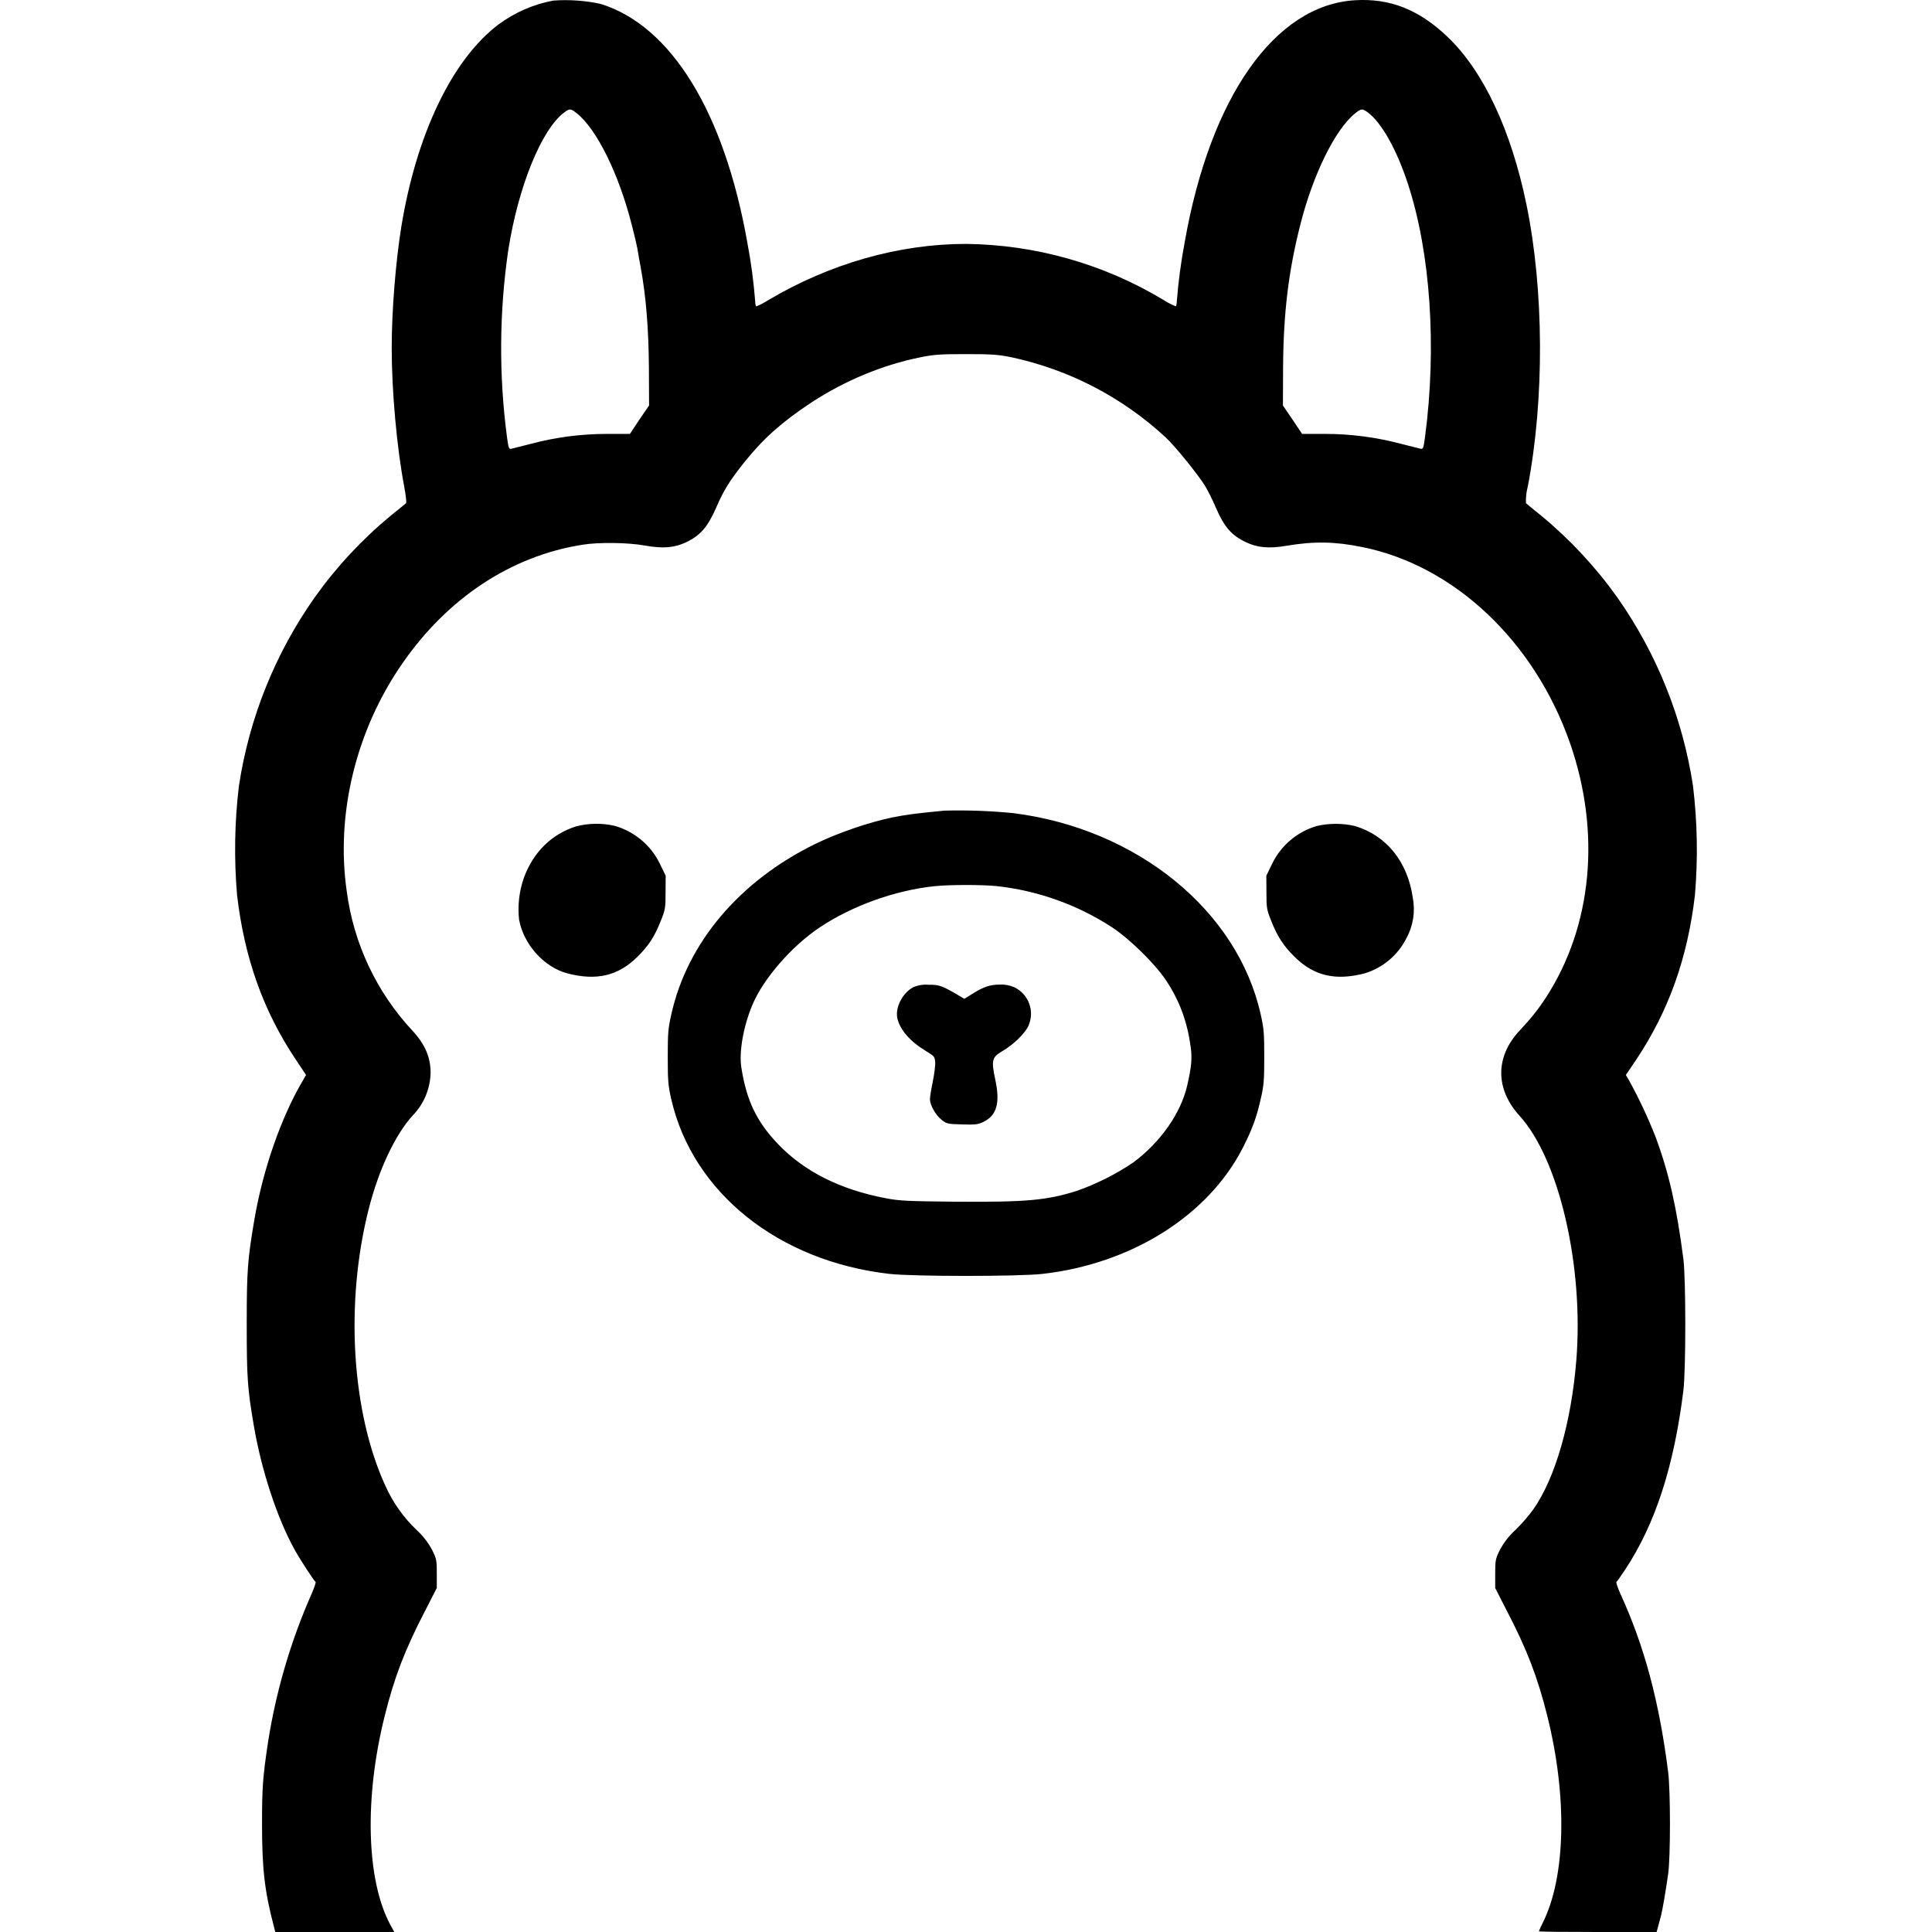
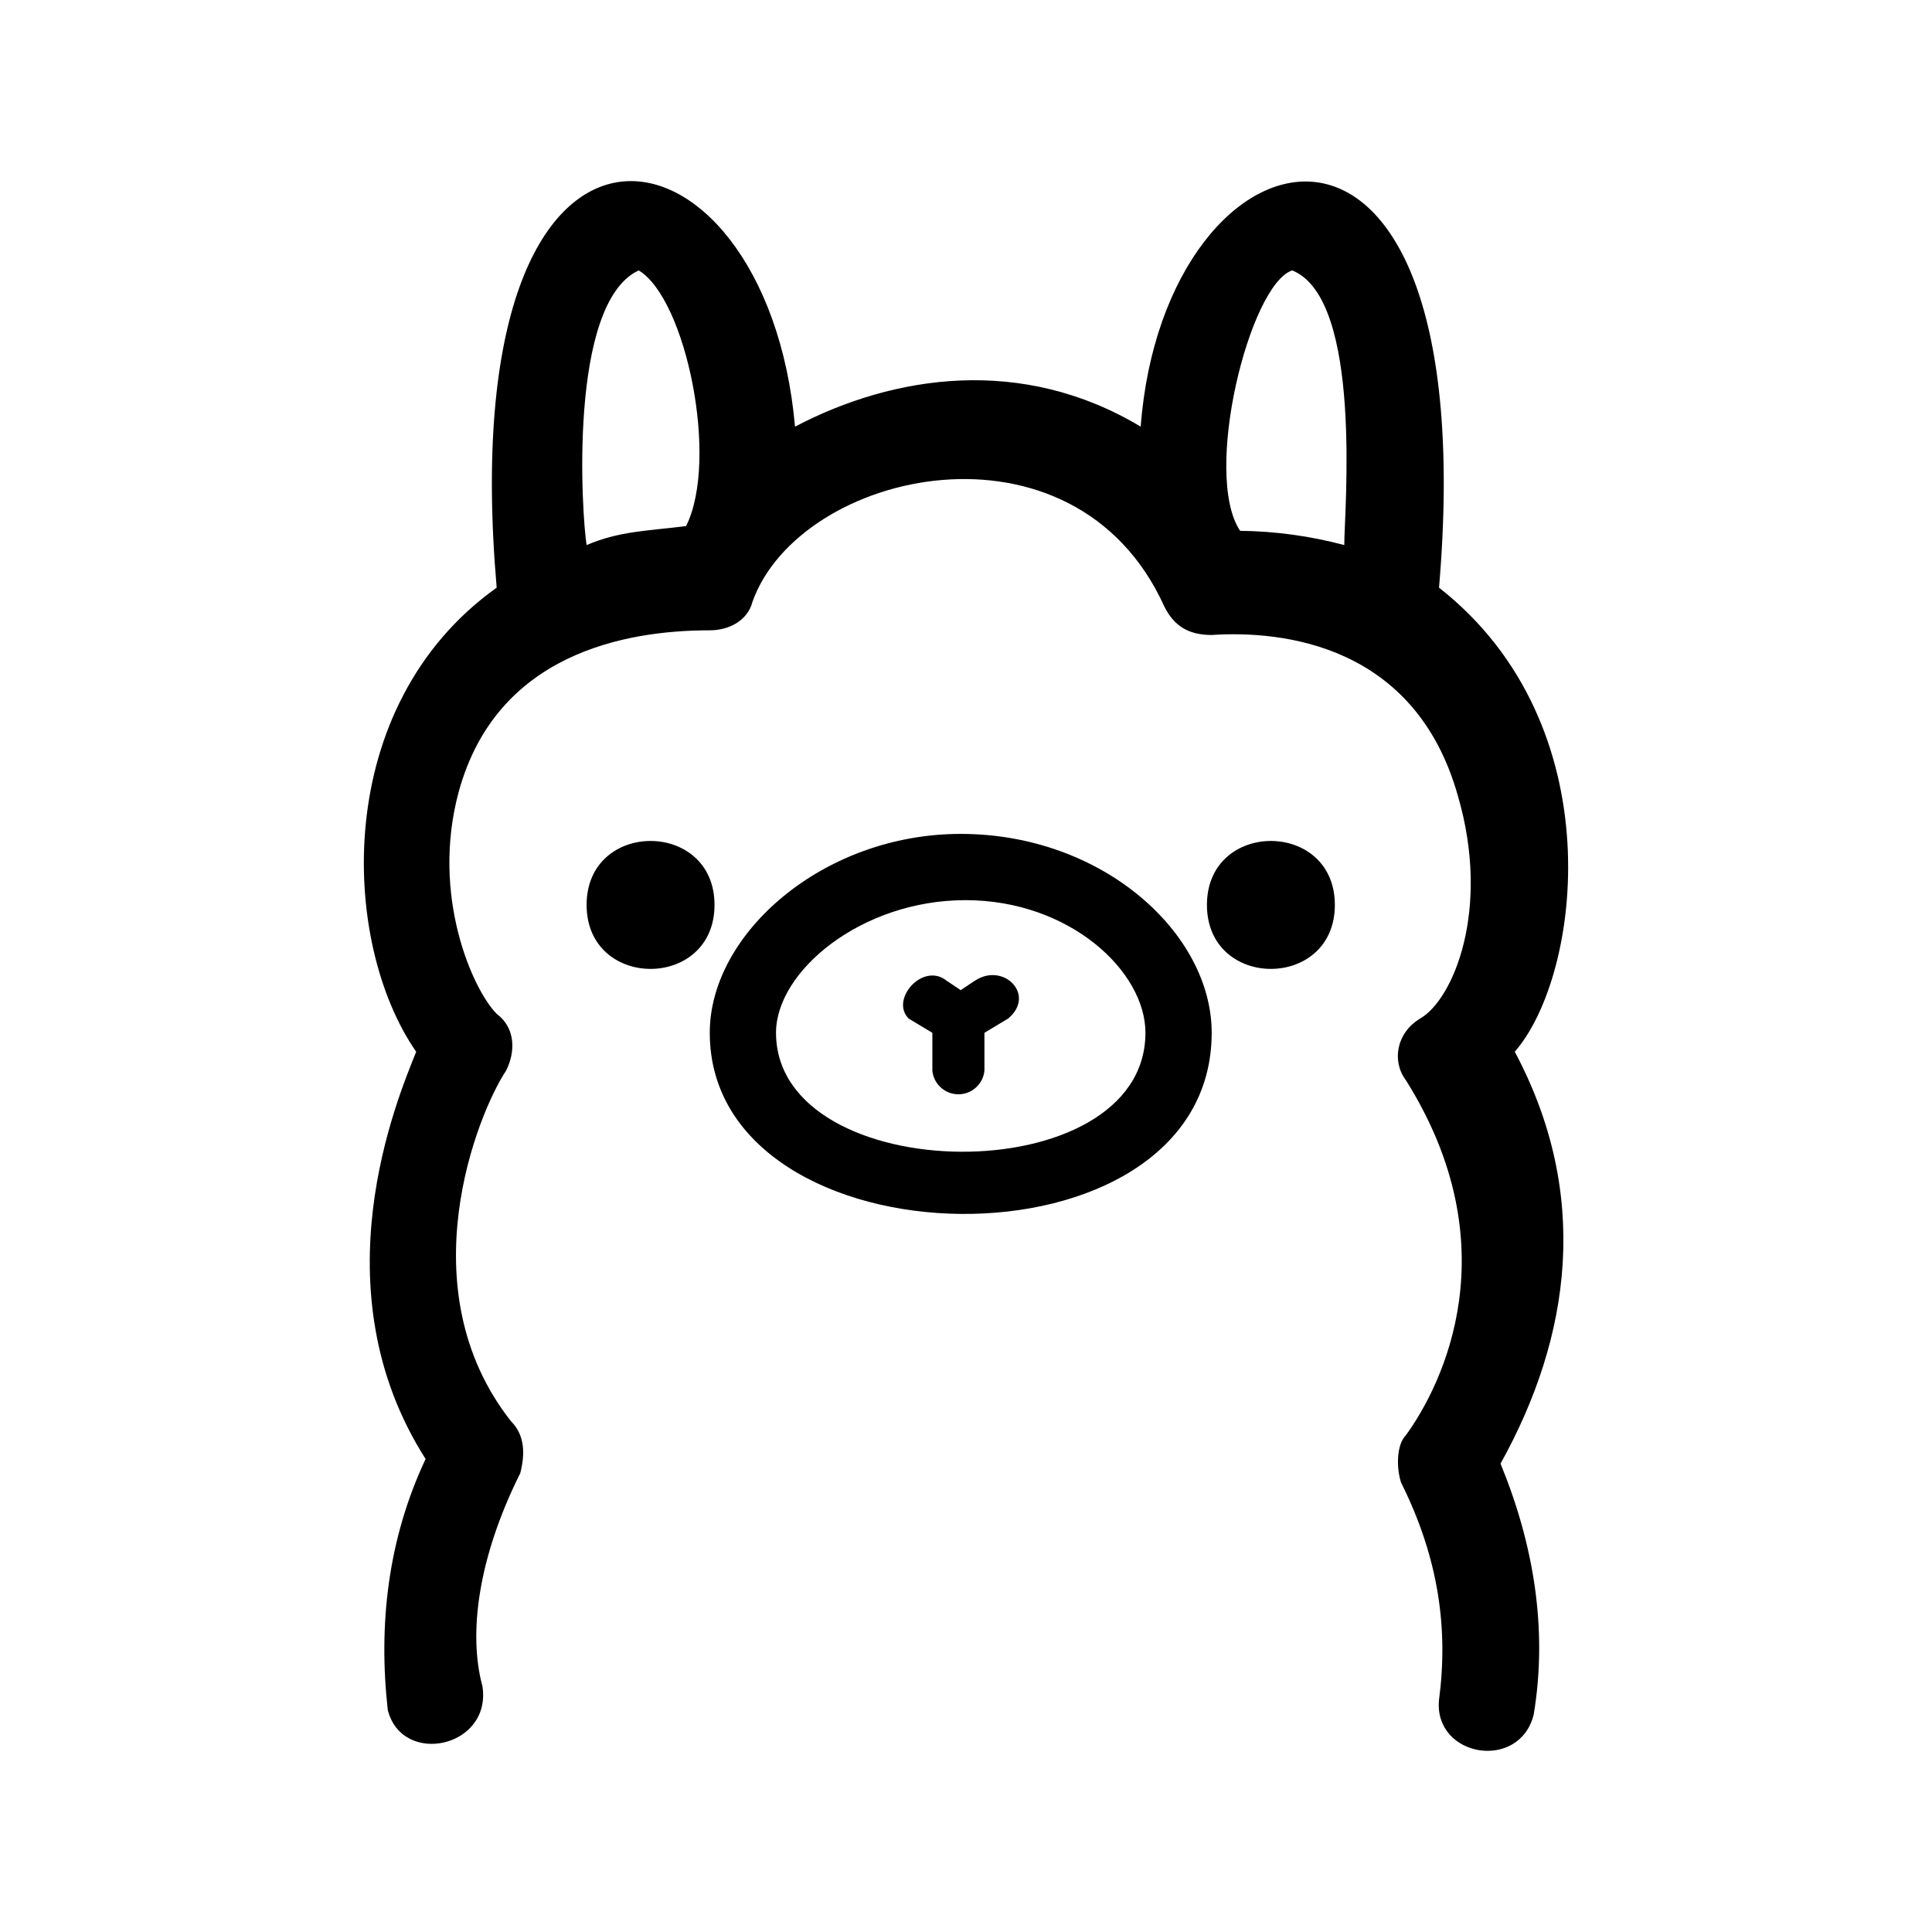
- <svg xmlns="http://www.w3.org/2000/svg" fill="#000000" role="img" viewBox="0 0 24 24">
-   <path d="M16.361 10.26a.894.894 0 0 0-.558.47l-.072.148.001.207c0 .193.004.217.059.353.076.193.152.312.291.448.24.238.51.3.872.205a.86.86 0 0 0 .517-.436.752.752 0 0 0 .08-.498c-.064-.453-.33-.782-.724-.897a1.06 1.06 0 0 0-.466 0zm-9.203.005c-.305.096-.533.32-.65.639a1.187 1.187 0 0 0-.06.52c.057.309.31.59.598.667.362.095.632.033.872-.205.14-.136.215-.255.291-.448.055-.136.059-.16.059-.353l.001-.207-.072-.148a.894.894 0 0 0-.565-.472 1.02 1.02 0 0 0-.474.007Zm4.184 2c-.131.071-.223.25-.195.383.031.143.157.288.353.407.105.063.112.072.117.136.004.038-.01.146-.029.243-.02.094-.036.194-.036.222.002.074.07.195.143.253.064.052.076.054.255.059.164.005.198.001.264-.03.169-.082.212-.234.15-.525-.052-.243-.042-.28.087-.355.137-.08.281-.219.324-.314a.365.365 0 0 0-.175-.48.394.394 0 0 0-.181-.033c-.126 0-.207.03-.355.124l-.085.053-.053-.032c-.219-.13-.259-.145-.391-.143a.396.396 0 0 0-.193.032zm.39-2.195c-.373.036-.475.05-.654.086-.291.06-.68.195-.951.328-.94.46-1.589 1.226-1.787 2.114-.04.176-.045.234-.045.53 0 .294.005.357.043.524.264 1.16 1.332 2.017 2.714 2.173.3.033 1.596.033 1.896 0 1.11-.125 2.064-.727 2.493-1.571.114-.226.169-.372.22-.602.039-.167.044-.23.044-.523 0-.297-.005-.355-.045-.531-.288-1.29-1.539-2.304-3.072-2.497a6.873 6.873 0 0 0-.855-.031zm.645.937a3.283 3.283 0 0 1 1.44.514c.223.148.537.458.671.662.166.251.26.508.303.82.02.143.01.251-.043.482-.08.345-.332.705-.672.957a3.115 3.115 0 0 1-.689.348c-.382.122-.632.144-1.525.138-.582-.006-.686-.01-.853-.042-.57-.107-1.022-.334-1.35-.68-.264-.28-.385-.535-.45-.946-.03-.192.025-.509.137-.776.136-.326.488-.73.836-.963.403-.269.934-.46 1.422-.512.187-.02.586-.02.773-.002zm-5.503-11a1.653 1.653 0 0 0-.683.298C5.617.74 5.173 1.666 4.985 2.819c-.07.436-.119 1.04-.119 1.503 0 .544.064 1.24.155 1.721.02.107.031.202.023.208a8.12 8.12 0 0 1-.187.152 5.324 5.324 0 0 0-.949 1.02 5.49 5.49 0 0 0-.94 2.339 6.625 6.625 0 0 0-.023 1.357c.091.78.325 1.438.727 2.04l.13.195-.037.064c-.269.452-.498 1.105-.605 1.732-.084.496-.095.629-.095 1.294 0 .67.009.803.088 1.266.095.555.288 1.143.503 1.534.071.128.243.393.264.407.007.003-.014.067-.046.141a7.405 7.405 0 0 0-.548 1.873c-.062.417-.071.552-.071.991 0 .56.031.832.148 1.279L3.42 24h1.478l-.05-.091c-.297-.552-.325-1.575-.068-2.597.117-.472.25-.819.498-1.296l.148-.29v-.177c0-.165-.003-.184-.057-.293a.915.915 0 0 0-.194-.25 1.74 1.74 0 0 1-.385-.543c-.424-.92-.506-2.286-.208-3.451.124-.486.329-.918.544-1.154a.787.787 0 0 0 .223-.531c0-.195-.07-.355-.224-.522a3.136 3.136 0 0 1-.817-1.729c-.14-.96.114-2.005.69-2.834.563-.814 1.353-1.336 2.237-1.475.199-.033.57-.028.776.01.226.04.367.028.512-.041.179-.085.268-.19.374-.431.093-.215.165-.333.36-.576.234-.29.46-.489.822-.729.413-.27.884-.467 1.352-.561.17-.035.25-.04.569-.04.319 0 .398.005.569.04a4.07 4.07 0 0 1 1.914.997c.117.109.398.457.488.602.034.057.095.177.132.267.105.241.195.346.374.43.14.068.286.082.503.045.343-.058.607-.053.943.016 1.144.23 2.14 1.173 2.581 2.437.385 1.108.276 2.267-.296 3.153-.097.15-.193.27-.333.419-.301.322-.301.722-.001 1.053.493.539.801 1.866.708 3.036-.062.772-.26 1.463-.533 1.854a2.096 2.096 0 0 1-.224.258.916.916 0 0 0-.194.25c-.054.109-.057.128-.057.293v.178l.148.29c.248.476.38.823.498 1.295.253 1.008.231 2.01-.059 2.581a.845.845 0 0 0-.044.098c0 .006.329.009.732.009h.73l.02-.074.036-.134c.019-.076.057-.3.088-.516.029-.217.029-1.016 0-1.258-.11-.875-.295-1.57-.597-2.226-.032-.074-.053-.138-.046-.141.008-.005.057-.074.108-.152.376-.569.607-1.284.724-2.228.031-.26.031-1.378 0-1.628-.083-.645-.182-1.082-.348-1.525a6.083 6.083 0 0 0-.329-.7l-.038-.064.131-.194c.402-.604.636-1.262.727-2.04a6.625 6.625 0 0 0-.024-1.358 5.512 5.512 0 0 0-.939-2.339 5.325 5.325 0 0 0-.95-1.02 8.097 8.097 0 0 1-.186-.152.692.692 0 0 1 .023-.208c.208-1.087.201-2.443-.017-3.503-.19-.924-.535-1.658-.98-2.082-.354-.338-.716-.482-1.15-.455-.996.059-1.8 1.205-2.116 3.01a6.805 6.805 0 0 0-.097.726c0 .036-.007.066-.015.066a.96.96 0 0 1-.149-.078A4.857 4.857 0 0 0 12 3.03c-.832 0-1.687.243-2.456.698a.958.958 0 0 1-.148.078c-.008 0-.015-.03-.015-.066a6.71 6.71 0 0 0-.097-.725C8.997 1.392 8.337.319 7.46.048a2.096 2.096 0 0 0-.585-.041Zm.293 1.402c.248.197.523.759.682 1.388.03.113.06.244.069.292.007.047.026.152.041.233.067.365.098.76.102 1.24l.002.475-.12.175-.118.178h-.278c-.324 0-.646.041-.954.124l-.238.06c-.033.007-.038-.003-.057-.144a8.438 8.438 0 0 1 .016-2.323c.124-.788.413-1.501.696-1.711.067-.05.079-.049.157.013zm9.825-.012c.17.126.358.46.498.888.28.854.36 2.028.212 3.145-.019.14-.024.151-.057.144l-.238-.06a3.693 3.693 0 0 0-.954-.124h-.278l-.119-.178-.119-.175.002-.474c.004-.669.066-1.19.214-1.772.157-.623.434-1.185.68-1.382.078-.062.09-.063.159-.012z" />
+ <svg xmlns="http://www.w3.org/2000/svg" t="1773411836893" class="icon" viewBox="0 0 1024 1024" version="1.1" p-id="2742" width="200" height="200">
+   <path d="M516.736 519.765l-7.552 5.035-7.509-5.035c-12.544-10.027-30.123 10.069-20.053 20.096l12.544 7.552v20.053a13.867 13.867 0 0 0 27.605 0v-20.053l12.544-7.552c15.061-12.544-2.56-30.123-17.579-20.053z m286.123 37.675c35.115-40.149 52.693-173.184-40.149-245.973 25.088-293.632-145.579-250.965-158.123-85.333-62.72-37.632-130.56-27.605-183.211 0-15.061-170.667-183.211-203.307-158.123 85.333-87.893 62.72-82.816 188.245-42.667 245.973-10.027 25.088-52.693 125.44 4.992 215.851-20.053 42.667-25.088 87.851-20.053 132.992 7.509 30.123 55.211 20.053 50.176-12.544-7.509-27.605-2.517-67.755 20.053-112.939 2.56-10.027 2.56-20.053-4.992-27.605-55.211-70.272-17.579-163.115-2.517-185.728 5.035-10.027 5.035-22.613-4.992-30.123-12.544-12.544-35.157-62.72-20.053-117.931 20.053-72.789 87.808-85.333 132.992-85.333 10.027 0 20.053-5.035 22.613-15.061 25.045-70.272 170.667-102.912 218.325 2.475 5.035 10.069 12.544 15.061 25.088 15.061 37.632-2.475 107.947 5.035 130.517 85.333 17.579 60.245-2.517 107.947-20.053 117.973-12.587 7.552-15.104 22.613-7.552 32.64 55.211 87.851 20.053 160.597 0 188.245-5.035 4.992-5.035 17.536-2.517 25.088 20.053 40.149 25.088 77.781 20.053 115.456-2.475 30.123 42.667 37.632 50.219 7.509 7.552-45.184 0-90.325-17.579-133.035 37.675-67.755 47.701-143.019 7.552-218.325zM363.648 278.827c-20.053 2.56-35.157 2.56-52.736 10.069-2.475-15.061-10.027-128 27.605-145.579 25.131 15.061 42.667 100.395 25.131 135.509z m348.843 10.069a223.872 223.872 0 0 0-55.211-7.552c-20.053-30.123 5.035-130.517 27.605-138.027 37.632 15.061 27.605 128 27.605 145.579z m-401.579 190.72c0 45.227 67.797 45.227 67.797 0 0-45.184-67.797-45.184-67.797 0z m328.789 0c0 45.227 67.797 45.227 67.797 0 0-45.184-67.797-45.184-67.797 0z m-130.517-37.632c-72.747 0-132.992 52.693-132.992 105.387 0 125.525 266.027 130.56 266.027 0 0-52.693-57.728-105.387-133.035-105.387z m-97.877 105.387c0-32.597 45.227-70.272 100.395-70.272 55.211 0 95.403 37.675 95.403 70.272 0 85.333-195.797 82.859-195.797 0z" fill="#000000" p-id="2743" />
</svg>
